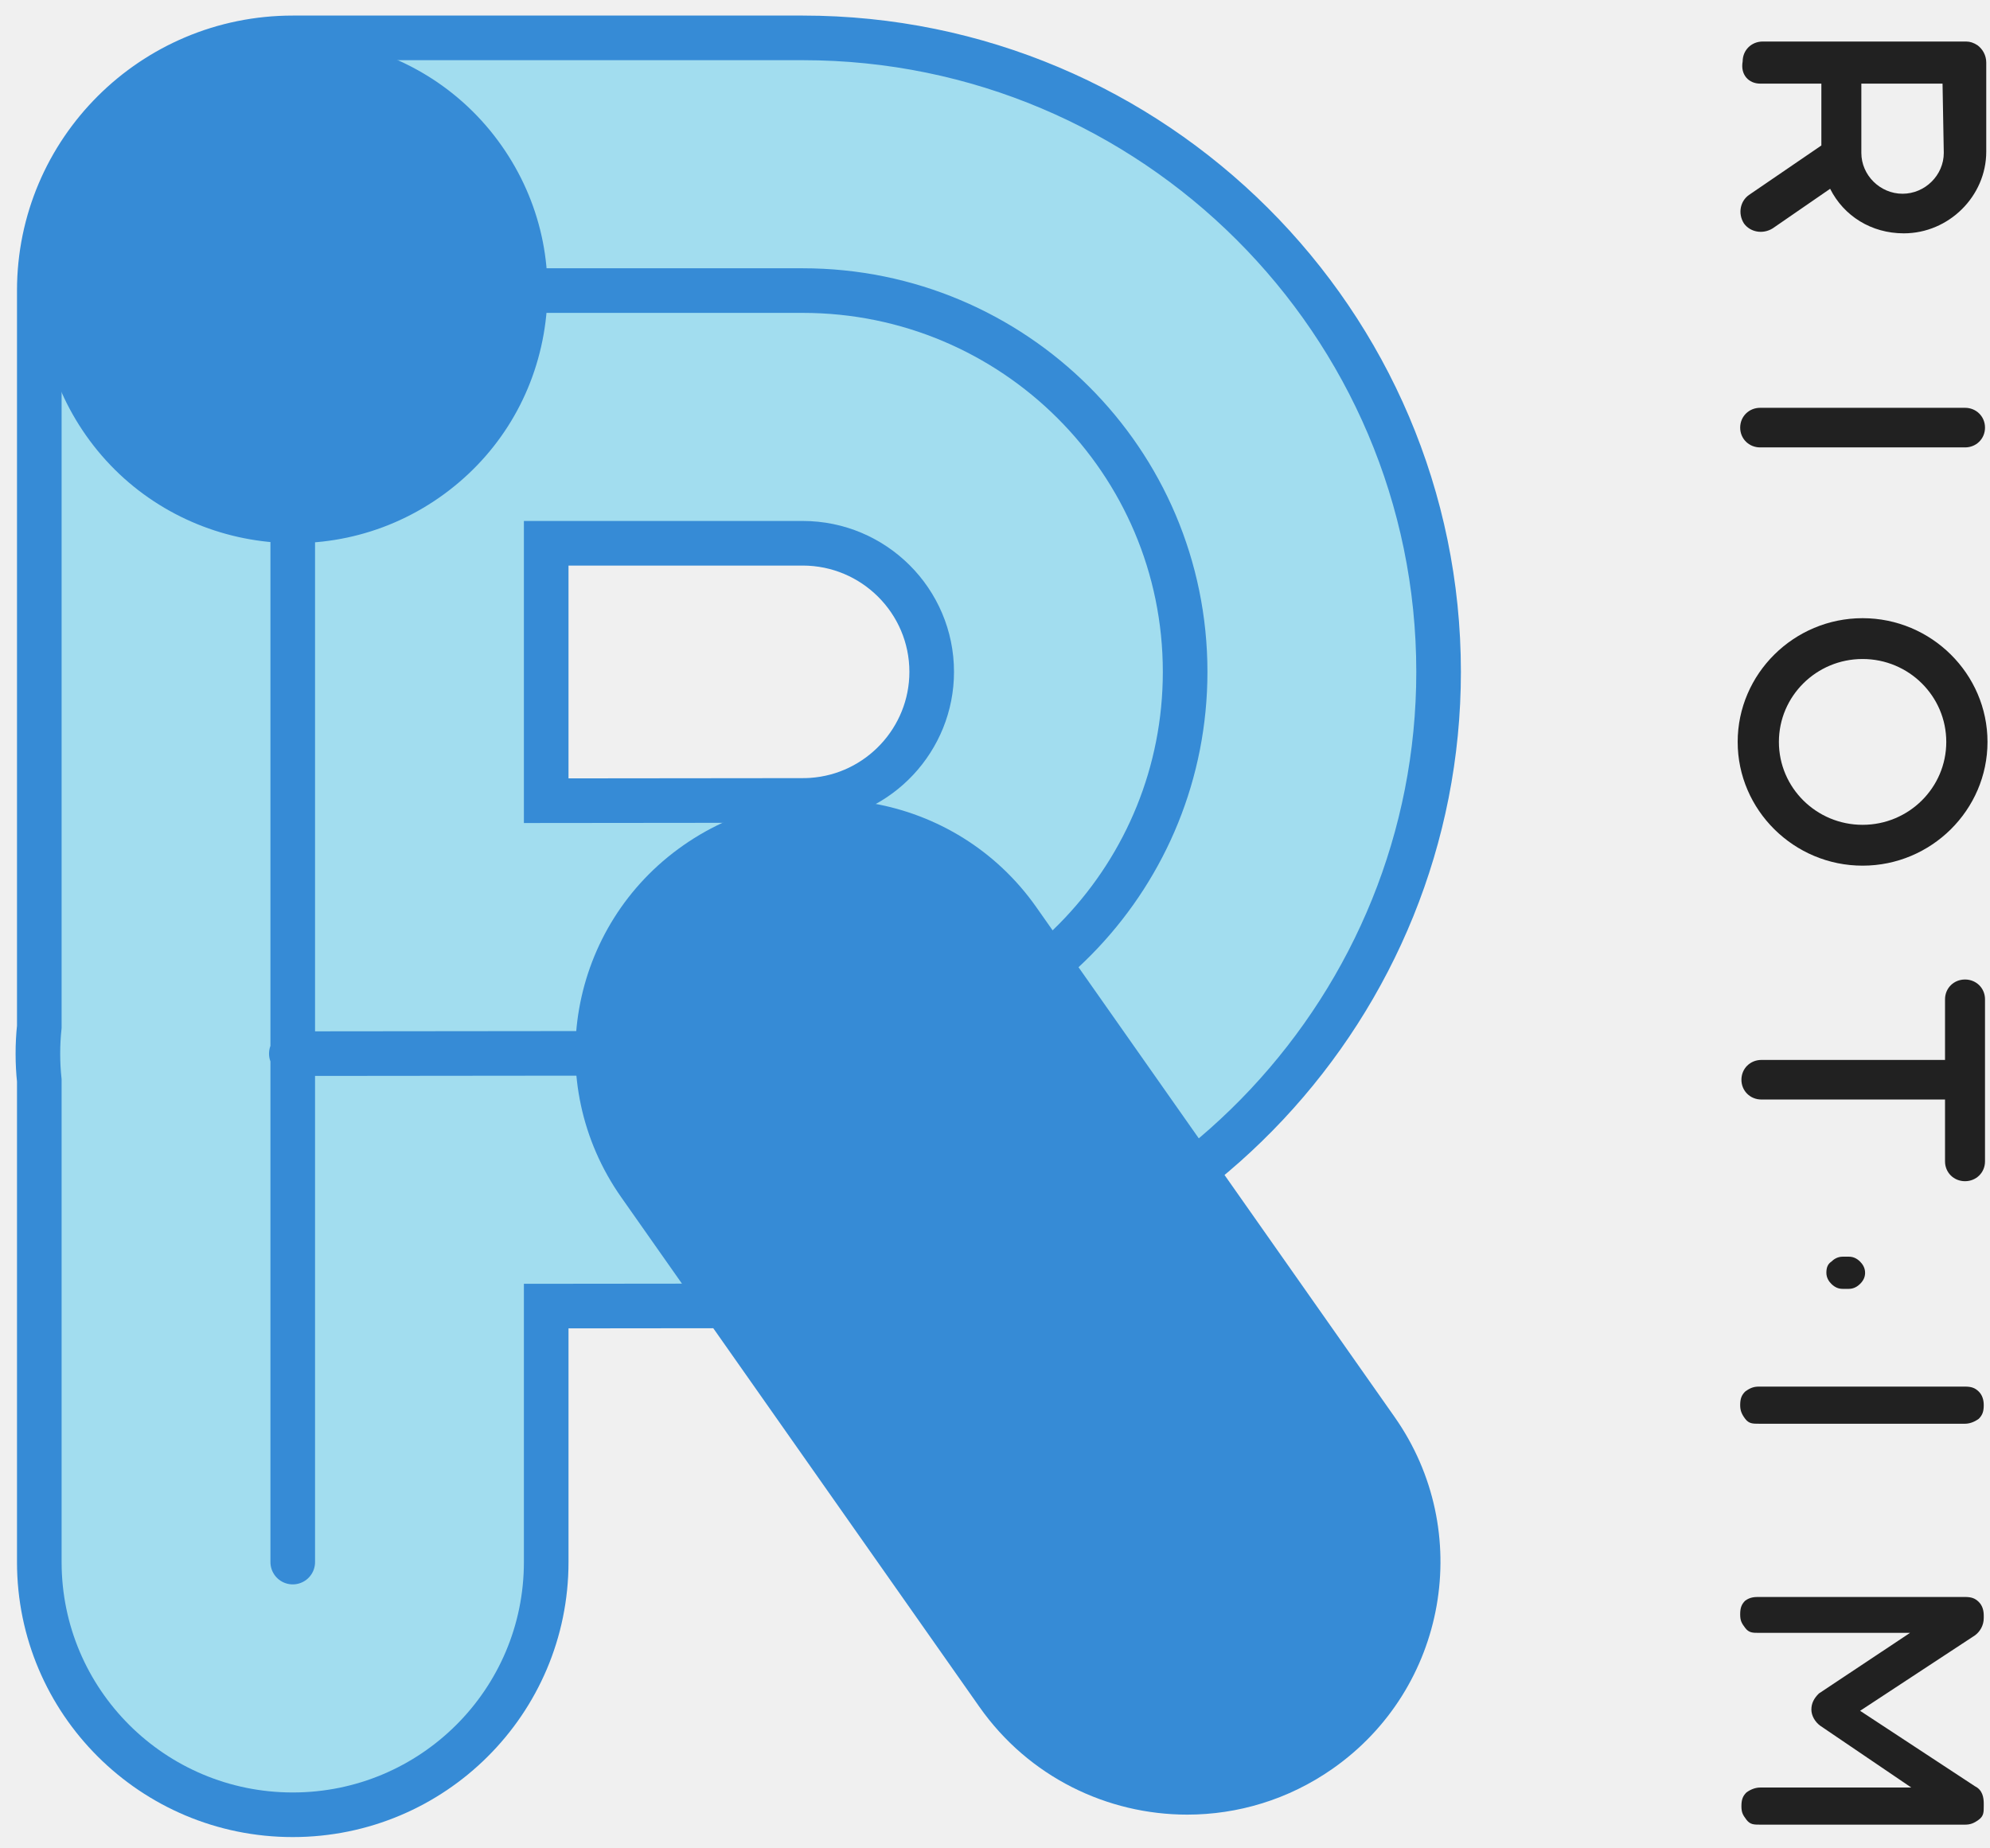
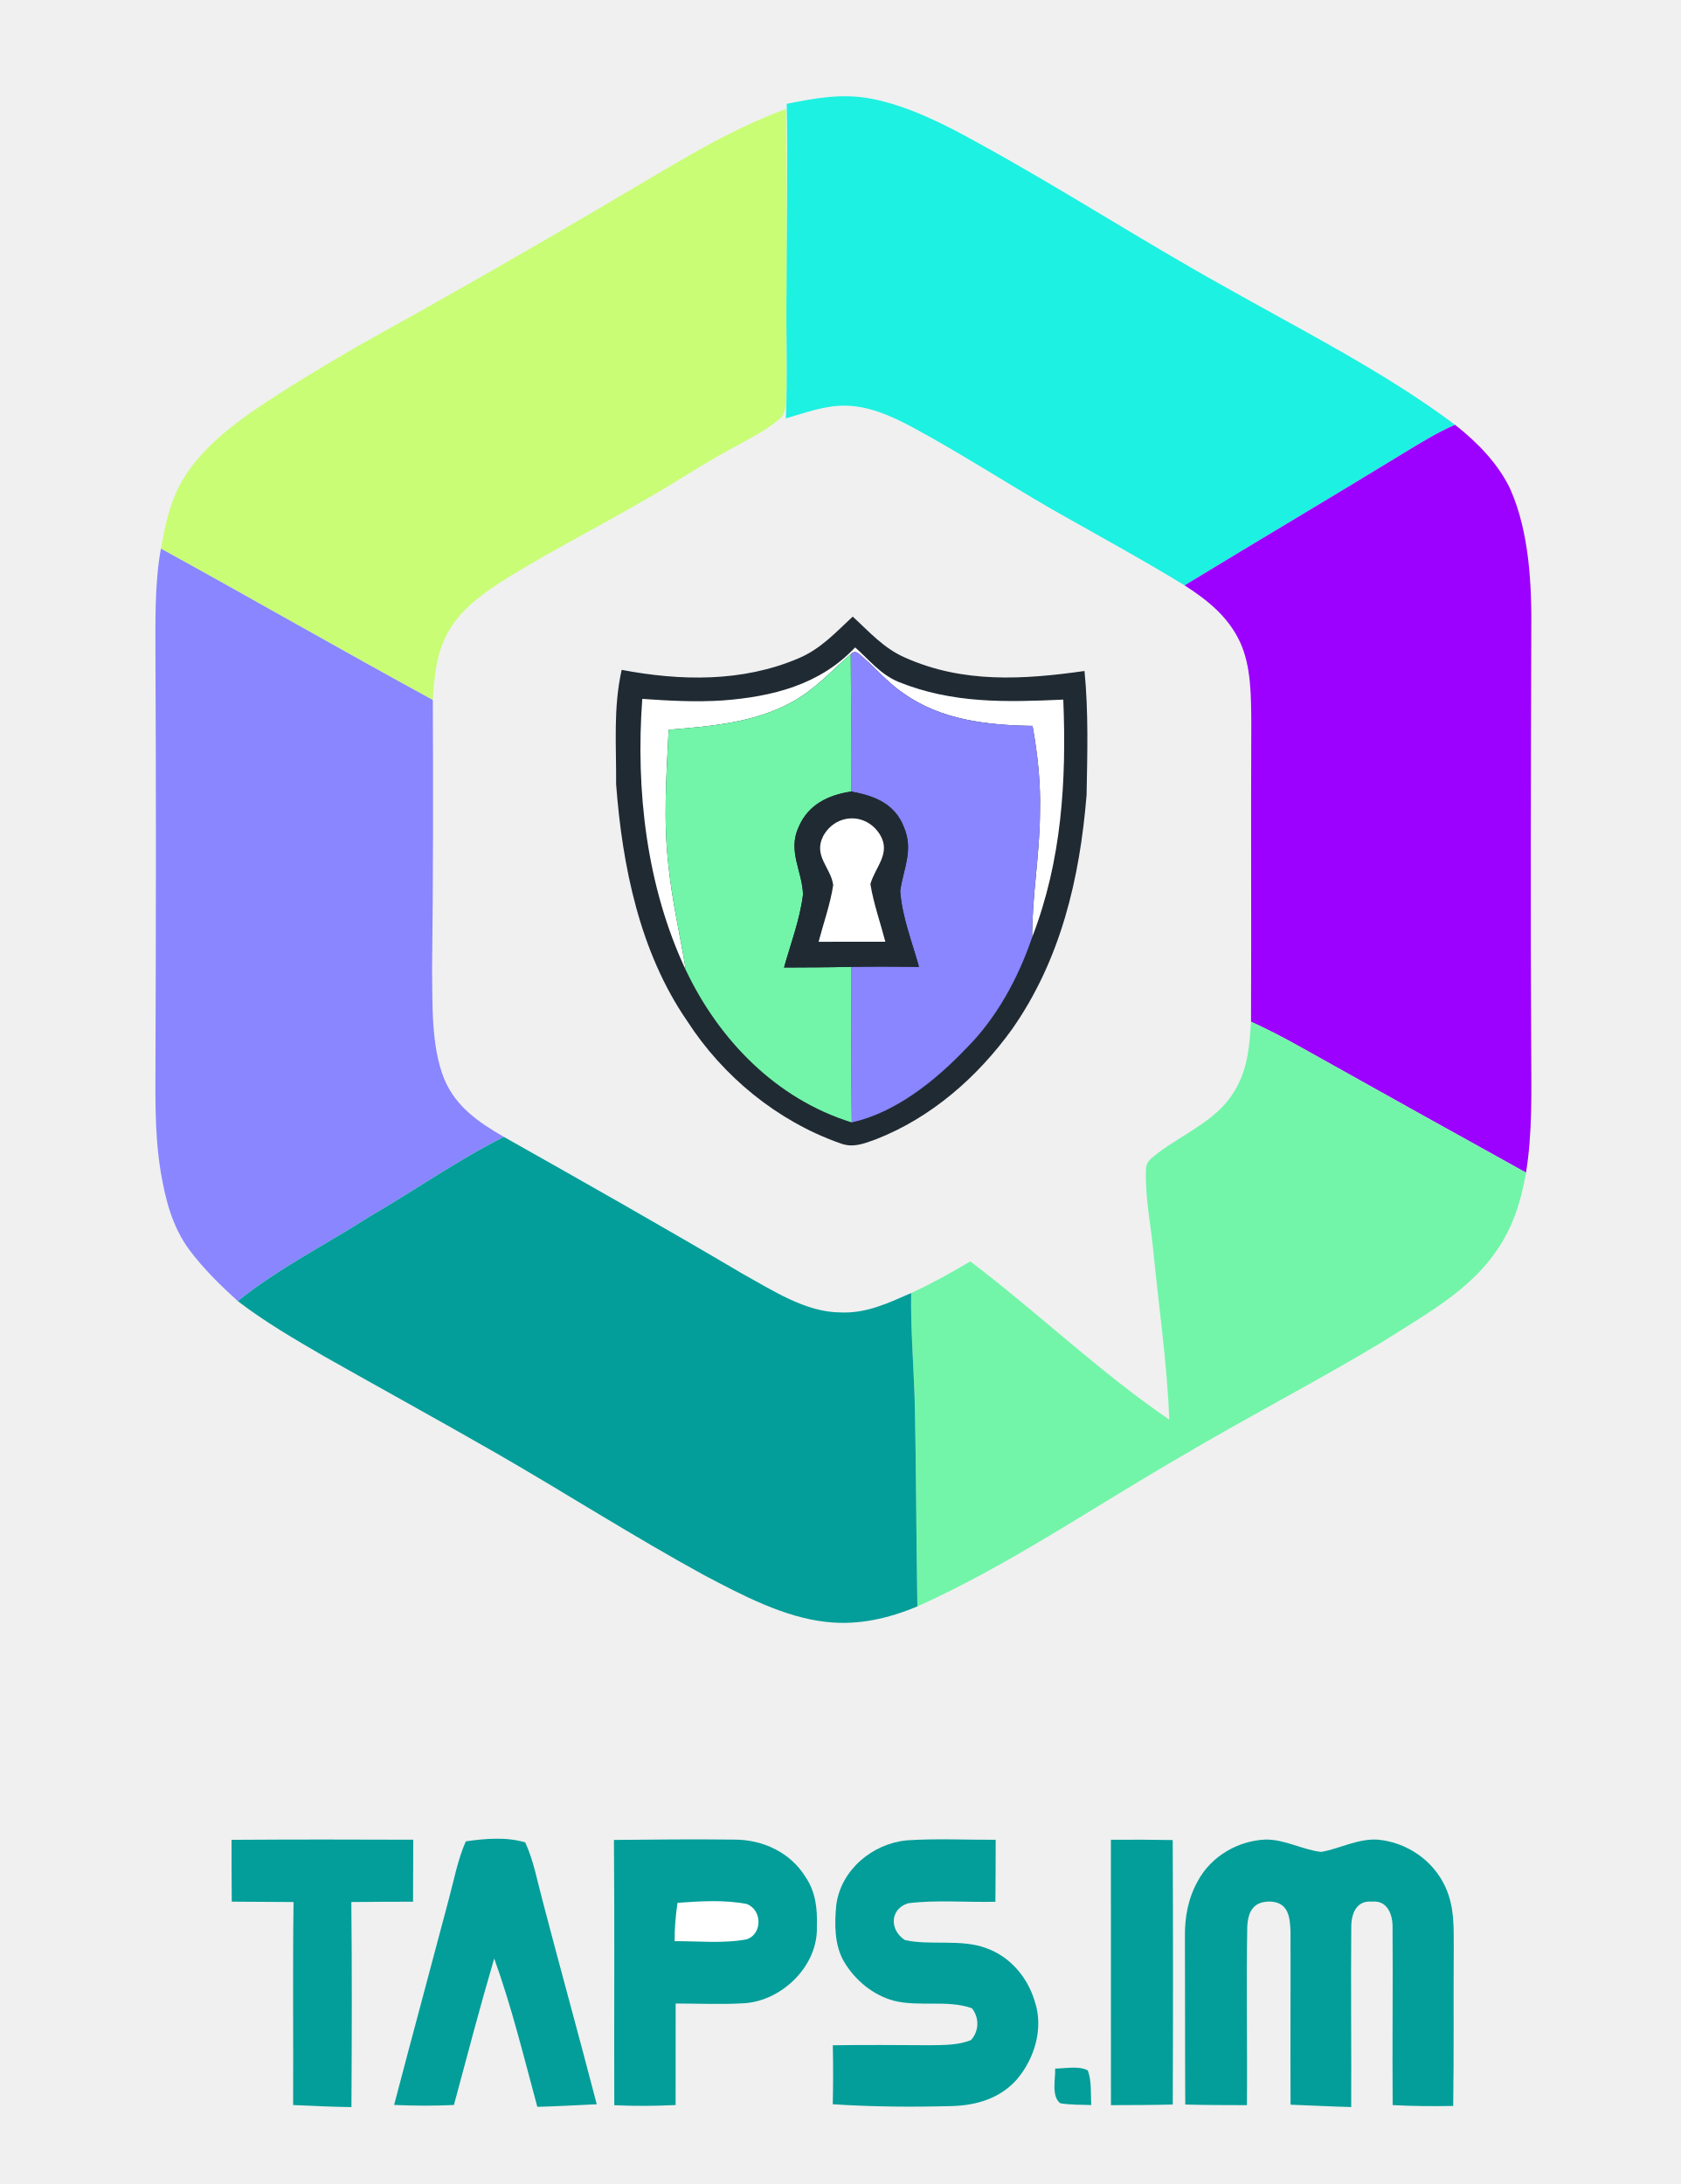
- <svg xmlns="http://www.w3.org/2000/svg" width="112px" height="104px" viewBox="0 0 112 104" version="1.1">
-   <g id="Experiments" stroke="none" stroke-width="1" fill="none" fill-rule="evenodd">
-     <g id="Home" transform="translate(-796, -174)">
-       <g id="Group-11" transform="translate(621, 193)">
-         <g id="Square-logo" transform="translate(177, -17)">
-           <path d="M28.741,28.581 L28.741,43.072 L43.164,43.057 C43.347,43.057 43.514,43.052 43.68,43.041 C47.472,42.786 50.437,39.614 50.437,35.82 C50.437,31.828 47.181,28.581 43.178,28.581 L28.741,28.581 Z M14.476,100.155 C6.599,100.155 0.212,93.787 0.212,85.931 L0.212,58.822 C0.16,58.33 0.133,57.83 0.133,57.324 C0.132,56.809 0.159,56.301 0.212,55.799 L0.212,14.357 C0.212,6.501 6.599,0.132 14.476,0.132 L43.178,0.132 C62.912,0.132 78.966,16.142 78.966,35.82 C78.966,54.529 64.312,70.168 45.605,71.424 C44.81,71.479 43.99,71.506 43.178,71.506 L28.741,71.521 L28.741,85.931 C28.741,93.787 22.355,100.155 14.476,100.155 Z" id="Fill-1" fill="#A2DDEF" fill-rule="nonzero" />
-           <path d="M28.741,28.581 L28.741,43.072 L43.164,43.057 C43.347,43.057 43.514,43.052 43.68,43.041 C47.472,42.786 50.437,39.614 50.437,35.82 C50.437,31.828 47.181,28.581 43.178,28.581 L28.741,28.581 Z M14.476,100.155 C6.599,100.155 0.212,93.787 0.212,85.931 L0.212,58.822 C0.16,58.33 0.133,57.83 0.133,57.324 C0.132,56.809 0.159,56.301 0.212,55.799 L0.212,14.357 C0.212,6.501 6.599,0.132 14.476,0.132 L43.178,0.132 C62.912,0.132 78.966,16.142 78.966,35.82 C78.966,54.529 64.312,70.168 45.605,71.424 C44.81,71.479 43.99,71.506 43.178,71.506 L28.741,71.521 L28.741,85.931 C28.741,93.787 22.355,100.155 14.476,100.155 Z" id="Stroke-3" stroke="#368BD6" stroke-width="2.511" />
-           <path d="M14.476,85.931 L14.476,14.357 L43.178,14.357 C55.065,14.357 64.701,23.966 64.701,35.819 C64.701,47.181 55.848,56.481 44.647,57.232 C44.161,57.265 43.672,57.282 43.178,57.282 L14.397,57.311" id="Stroke-5" stroke="#368BD6" stroke-width="2.511" stroke-linecap="round" />
-           <path d="M26.23,6.199 C28.417,9.311 29.257,13.086 28.595,16.826 C27.933,20.568 25.848,23.828 22.725,26.007 C16.277,30.506 7.358,28.939 2.844,22.515 C0.657,19.403 -0.183,15.628 0.479,11.887 C1.141,8.146 3.226,4.885 6.35,2.707 C12.797,-1.792 21.716,-0.225 26.23,6.199 Z M64.819,100.147 C60.323,100.147 55.9,98.034 53.124,94.084 L32.964,65.395 C28.444,58.962 30.009,50.091 36.46,45.584 C42.911,41.074 51.807,42.636 56.328,49.069 L76.487,77.759 C81.009,84.192 79.443,93.063 72.992,97.57 C70.501,99.311 67.645,100.147 64.819,100.147 Z" id="Combined-Shape" fill="#368BD6" fill-rule="nonzero" />
-           <path d="M97.065,23.185 C96.432,23.185 95.94,22.698 95.94,22.071 C95.94,21.444 96.432,20.956 97.065,20.956 L108.594,20.956 C109.227,20.956 109.719,21.444 109.719,22.071 C109.719,22.698 109.227,23.185 108.594,23.185 L97.065,23.185 Z M97.065,2.707 C96.432,2.707 95.94,2.219 96.08,1.453 C96.08,0.826 96.573,0.338 97.205,0.338 L101.775,0.338 L108.664,0.338 C108.875,0.338 109.086,0.408 109.297,0.547 C109.578,0.756 109.789,1.105 109.789,1.522 L109.789,6.538 C109.789,9.045 107.68,11.135 105.149,11.135 C103.321,11.135 101.775,10.16 101.002,8.627 L97.768,10.856 C97.205,11.205 96.502,11.065 96.151,10.578 C95.799,10.02 95.94,9.324 96.432,8.976 L100.509,6.189 L100.509,2.707 L97.065,2.707 Z M107.399,6.607 L107.329,2.707 L102.759,2.707 L102.759,6.607 C102.759,7.861 103.814,8.906 105.079,8.906 C106.344,8.906 107.399,7.861 107.399,6.607 Z M108.594,53.137 C109.227,53.137 109.719,53.625 109.719,54.251 L109.719,58.779 L109.719,63.376 C109.719,64.003 109.227,64.491 108.594,64.491 C107.961,64.491 107.469,64.003 107.469,63.376 L107.469,59.893 L97.135,59.893 C96.502,59.893 96.01,59.406 96.01,58.779 C96.01,58.152 96.502,57.665 97.135,57.665 L107.469,57.665 L107.469,54.251 C107.469,53.625 107.961,53.137 108.594,53.137 Z M102.829,32.798 C106.696,32.798 109.859,35.932 109.859,39.763 C109.859,43.594 106.696,46.729 102.829,46.729 C98.963,46.729 95.799,43.594 95.799,39.763 C95.799,35.932 98.963,32.798 102.829,32.798 Z M102.829,44.43 C105.43,44.43 107.539,42.34 107.539,39.763 C107.539,37.186 105.43,35.096 102.829,35.096 C100.228,35.096 98.119,37.186 98.119,39.763 C98.119,42.34 100.228,44.43 102.829,44.43 Z M109.367,76.332 C109.578,76.541 109.648,76.82 109.648,77.098 C109.648,77.447 109.578,77.656 109.367,77.865 C109.086,78.073 108.805,78.143 108.594,78.143 L96.994,78.143 C96.643,78.143 96.432,78.143 96.221,77.865 C96.01,77.586 95.94,77.377 95.94,77.098 C95.94,76.75 96.01,76.541 96.221,76.332 C96.502,76.123 96.713,76.053 96.994,76.053 L108.594,76.053 C108.945,76.053 109.156,76.123 109.367,76.332 Z M109.648,89.079 C109.648,89.497 109.438,89.845 109.156,90.054 L102.689,94.303 L109.156,98.552 C109.578,98.761 109.648,99.179 109.648,99.527 L109.648,99.667 C109.648,100.015 109.648,100.224 109.367,100.433 C109.086,100.642 108.875,100.711 108.594,100.711 L97.065,100.711 C96.713,100.711 96.502,100.711 96.291,100.433 C96.08,100.154 96.01,100.015 96.01,99.667 C96.01,99.318 96.08,99.109 96.291,98.9 C96.573,98.691 96.854,98.622 97.065,98.622 L105.571,98.622 L100.439,95.139 C100.158,94.93 99.947,94.582 99.947,94.233 C99.947,93.885 100.088,93.607 100.369,93.328 L105.501,89.915 L96.994,89.915 C96.643,89.915 96.432,89.915 96.221,89.636 C96.01,89.358 95.94,89.218 95.94,88.87 C95.94,88.522 96.01,88.313 96.221,88.104 C96.502,87.895 96.783,87.895 96.994,87.895 L108.594,87.895 C108.945,87.895 109.156,87.965 109.367,88.173 C109.578,88.382 109.648,88.661 109.648,88.94 L109.648,89.079 Z M102.056,68.74 C102.267,68.74 102.478,68.809 102.689,69.018 C102.829,69.158 102.97,69.367 102.97,69.645 C102.97,69.854 102.9,70.063 102.689,70.272 C102.548,70.411 102.337,70.551 102.056,70.551 L101.705,70.551 C101.494,70.551 101.283,70.481 101.072,70.272 C100.931,70.133 100.791,69.924 100.791,69.645 C100.791,69.367 100.861,69.158 101.072,69.018 C101.212,68.879 101.423,68.74 101.705,68.74 L102.056,68.74 Z" id="Combined-Shape" fill="#212121" fill-rule="nonzero" />
-         </g>
-       </g>
-     </g>
-   </g>
+ <svg xmlns="http://www.w3.org/2000/svg" version="1.1" viewBox="0 0 300 390" width="300.0pt" height="390.0pt">
+   <path d="M 0.00 0.00 L 300.00 0.00 L 300.00 390.00 L 0.00 390.00 L 0.00 0.00 Z" fill="none" />
+   <path d="M 155.54 17.62 C 162.20 18.91 168.65 22.20 174.54 25.47 C 189.51 33.66 203.84 42.97 218.76 51.25 C 232.33 58.93 247.31 66.48 259.80 75.86 C 256.64 77.22 253.78 79.00 250.84 80.78 C 237.78 88.77 224.59 96.56 211.51 104.53 C 203.80 99.82 195.83 95.48 187.96 91.02 C 179.56 86.16 171.32 80.82 162.77 76.21 C 159.12 74.28 155.21 72.51 151.01 72.44 C 147.40 72.35 143.77 73.72 140.32 74.71 C 140.63 67.14 140.34 59.58 140.43 52.00 C 140.42 40.84 140.68 29.69 140.47 18.54 C 145.56 17.52 150.33 16.63 155.54 17.62 Z" fill="#1df1e1" />
+   <path d="M 140.33 19.47 C 140.62 35.99 140.30 52.52 140.41 69.04 C 140.21 70.89 140.75 73.79 139.00 74.96 C 136.61 76.99 133.61 78.44 130.88 79.96 C 125.72 82.72 120.89 85.96 115.82 88.87 C 107.59 93.67 99.07 98.01 90.94 102.98 C 86.94 105.50 82.87 108.18 80.35 112.30 C 78.00 116.00 77.52 120.72 77.28 125.00 C 61.02 116.13 44.96 106.89 28.73 97.97 C 29.42 94.20 30.18 90.37 31.94 86.93 C 34.81 81.27 40.18 76.87 45.30 73.30 C 51.31 69.23 57.56 65.47 63.84 61.83 C 80.07 52.82 96.20 43.62 112.17 34.14 C 121.41 28.72 130.21 23.18 140.33 19.47 Z" fill="#c9fd76" />
+   <path d="M 259.80 75.86 C 263.72 78.93 267.56 82.84 269.68 87.39 C 273.10 95.12 273.51 104.68 273.41 113.00 C 273.34 138.00 273.25 163.00 273.40 188.00 C 273.42 195.19 273.62 202.27 272.47 209.40 C 258.97 201.93 245.50 194.41 232.04 186.88 C 229.21 185.29 226.33 183.80 223.37 182.45 C 223.45 164.64 223.33 146.81 223.42 129.00 C 223.38 124.31 223.41 118.94 221.39 114.61 C 219.26 110.08 215.62 107.18 211.51 104.53 C 224.59 96.56 237.78 88.77 250.84 80.78 C 253.78 79.00 256.64 77.22 259.80 75.86 Z" fill="#9c00ff" />
+   <path d="M 28.73 97.97 C 44.96 106.89 61.02 116.13 77.28 125.00 C 77.35 141.00 77.35 156.99 77.15 172.99 C 77.25 179.33 76.93 186.79 79.34 192.74 C 81.44 197.68 85.50 200.44 89.97 203.02 C 81.74 207.15 74.12 212.52 66.15 217.15 C 58.02 222.35 49.90 226.37 42.46 232.34 C 39.36 229.53 36.31 226.54 33.80 223.18 C 30.74 219.01 29.54 214.23 28.69 209.21 C 27.47 201.74 27.80 194.54 27.77 187.00 C 27.85 164.00 27.88 141.00 27.76 118.00 C 27.77 111.38 27.55 104.49 28.73 97.97 Z" fill="#8986ff" />
+   <path d="M 152.25 110.11 C 155.25 112.84 157.76 115.75 161.58 117.42 C 171.90 122.05 182.74 121.37 193.64 119.82 C 194.36 127.16 194.15 134.61 194.01 141.97 C 192.80 156.85 189.40 171.36 180.73 183.75 C 174.57 192.31 166.29 199.59 156.39 203.45 C 154.20 204.24 152.26 205.05 149.95 204.13 C 138.81 200.21 129.06 192.21 122.68 182.30 C 114.23 170.03 111.11 154.67 110.01 140.05 C 110.06 133.09 109.47 126.47 111.00 119.62 C 121.54 121.61 132.53 121.84 142.57 117.56 C 146.54 115.89 149.18 112.96 152.25 110.11 Z" fill="#202a33" />
+   <path d="M 152.69 115.61 C 155.29 117.91 157.14 120.38 160.43 121.77 C 170.14 125.67 179.61 125.39 189.85 124.93 C 190.44 139.45 189.58 153.69 184.29 167.37 C 184.28 159.87 185.67 152.51 185.69 145.01 C 185.83 139.83 185.29 134.71 184.36 129.62 C 176.36 129.51 167.97 128.58 161.28 123.77 C 158.30 121.76 156.08 118.97 153.34 116.73 C 152.84 116.31 152.36 116.34 151.89 116.82 C 148.38 119.84 145.52 123.13 141.38 125.38 C 134.73 129.06 126.82 129.71 119.39 130.31 C 118.99 138.54 118.41 146.38 119.36 154.62 C 120.00 160.91 121.44 167.01 122.46 173.24 C 115.43 158.32 113.48 141.10 114.68 124.80 C 119.48 125.14 124.25 125.39 129.05 125.08 C 137.93 124.40 146.37 122.30 152.69 115.61 Z" fill="#ffffff" />
+   <path d="M 153.34 116.73 C 156.08 118.97 158.30 121.76 161.28 123.77 C 167.97 128.58 176.36 129.51 184.36 129.62 C 185.29 134.71 185.83 139.83 185.69 145.01 C 185.67 152.51 184.28 159.87 184.29 167.37 C 181.80 174.70 177.90 181.89 172.36 187.37 C 166.97 193.01 159.84 198.72 152.08 200.43 C 151.94 191.17 152.01 181.91 152.02 172.65 C 156.04 172.59 160.06 172.60 164.08 172.65 C 162.87 168.23 161.02 163.64 160.73 159.06 C 161.33 154.98 163.15 151.84 161.38 147.67 C 159.76 143.51 156.11 142.09 152.00 141.35 C 152.08 133.17 151.97 125.00 151.89 116.82 C 152.36 116.34 152.84 116.31 153.34 116.73 Z" fill="#8986ff" />
+   <path d="M 151.89 116.82 C 151.97 125.00 152.08 133.17 152.00 141.35 C 147.89 141.95 144.32 143.67 142.61 147.66 C 140.59 151.98 143.26 155.53 143.38 159.74 C 142.84 164.16 141.19 168.49 139.99 172.77 C 144.00 172.75 148.01 172.75 152.02 172.65 C 152.01 181.91 151.94 191.17 152.08 200.43 C 138.63 196.28 128.38 185.72 122.46 173.24 C 121.44 167.01 120.00 160.91 119.36 154.62 C 118.41 146.38 118.99 138.54 119.39 130.31 C 126.82 129.71 134.73 129.06 141.38 125.38 C 145.52 123.13 148.38 119.84 151.89 116.82 Z" fill="#72f5a9" />
+   <path d="M 152.00 141.35 C 156.11 142.09 159.76 143.51 161.38 147.67 C 163.15 151.84 161.33 154.98 160.73 159.06 C 161.02 163.64 162.87 168.23 164.08 172.65 C 160.06 172.60 156.04 172.59 152.02 172.65 C 148.01 172.75 144.00 172.75 139.99 172.77 C 141.19 168.49 142.84 164.16 143.38 159.74 C 143.26 155.53 140.59 151.98 142.61 147.66 C 144.32 143.67 147.89 141.95 152.00 141.35 Z" fill="#202a33" />
+   <path d="M 157.10 149.01 C 159.16 152.38 156.29 154.76 155.41 157.87 C 155.98 161.36 157.19 164.75 158.08 168.17 C 154.11 168.16 150.13 168.16 146.16 168.18 C 147.04 164.82 148.25 161.48 148.77 158.04 C 148.34 154.89 145.20 152.88 146.96 149.34 C 149.19 145.22 154.61 145.04 157.10 149.01 Z" fill="#ffffff" />
+   <path d="M 223.37 182.45 C 226.33 183.80 229.21 185.29 232.04 186.88 C 245.50 194.41 258.97 201.93 272.47 209.40 C 271.57 214.60 270.02 219.55 266.85 223.84 C 261.99 230.77 253.74 235.19 246.71 239.70 C 234.76 246.86 222.35 253.27 210.37 260.38 C 195.04 269.26 179.92 279.62 163.80 286.86 C 163.58 274.36 163.60 261.84 163.30 249.34 C 163.08 243.19 162.59 237.06 162.69 230.90 C 166.33 229.23 169.81 227.28 173.25 225.25 C 185.30 234.39 196.30 244.99 208.78 253.51 C 208.39 243.63 206.97 233.78 205.98 223.95 C 205.55 218.96 204.41 213.84 204.62 208.84 C 204.62 207.30 205.75 206.75 206.79 205.86 C 211.19 202.54 217.24 200.02 220.18 195.21 C 222.73 191.27 223.10 187.02 223.37 182.45 Z" fill="#72f5a9" />
+   <path d="M 89.97 203.02 C 104.23 211.06 118.47 219.12 132.57 227.45 C 137.84 230.36 143.81 234.32 149.99 234.36 C 154.69 234.58 158.52 232.72 162.69 230.90 C 162.59 237.06 163.08 243.19 163.30 249.34 C 163.60 261.84 163.58 274.36 163.80 286.86 C 158.64 289.01 153.25 290.26 147.64 289.64 C 140.02 288.85 132.41 284.80 125.70 281.27 C 113.13 274.39 101.00 266.63 88.57 259.47 C 78.37 253.62 68.06 247.96 57.82 242.17 C 52.60 239.14 47.25 236.02 42.46 232.34 C 49.90 226.37 58.02 222.35 66.15 217.15 C 74.12 212.52 81.74 207.15 89.97 203.02 Z" fill="#039e99" />
+   <path d="M 41.34 328.54 C 52.16 328.47 62.97 328.47 73.79 328.52 C 73.79 332.21 73.77 335.90 73.75 339.59 C 70.08 339.58 66.41 339.62 62.73 339.65 C 62.86 351.85 62.82 364.06 62.75 376.27 C 59.28 376.21 55.81 376.07 52.34 375.90 C 52.39 363.82 52.25 351.73 52.41 339.65 C 48.74 339.61 45.06 339.62 41.38 339.58 C 41.36 335.90 41.33 332.22 41.34 328.54 Z" fill="#039e99" />
+   <path d="M 83.17 328.81 C 86.56 328.32 90.47 327.99 93.78 329.00 C 95.28 332.23 95.93 335.92 96.86 339.35 C 100.03 351.51 103.40 363.61 106.55 375.76 C 103.02 375.92 99.48 376.13 95.94 376.22 C 93.54 367.37 91.36 358.36 88.24 349.73 C 85.69 358.40 83.40 367.15 81.05 375.89 C 77.48 376.06 73.95 376.05 70.37 375.88 C 73.57 363.65 76.89 351.45 80.11 339.23 C 81.05 335.77 81.72 332.09 83.17 328.81 Z" fill="#039e99" />
+   <path d="M 109.62 328.56 C 116.77 328.48 123.93 328.42 131.09 328.50 C 136.18 328.49 141.10 330.77 143.82 335.16 C 145.63 337.82 145.96 340.83 145.85 343.97 C 146.14 350.95 139.71 357.27 132.91 357.72 C 128.83 357.97 124.72 357.77 120.64 357.77 C 120.64 363.82 120.63 369.86 120.63 375.90 C 116.97 376.07 113.34 376.11 109.68 375.93 C 109.63 360.14 109.75 344.35 109.62 328.56 Z" fill="#039e99" />
+   <path d="M 161.94 328.63 C 167.20 328.28 172.51 328.56 177.78 328.53 C 177.78 332.22 177.76 335.91 177.73 339.60 C 172.56 339.73 167.26 339.23 162.13 339.87 C 158.88 340.89 158.80 344.65 161.56 346.43 C 165.91 347.46 171.66 346.18 176.14 347.90 C 180.38 349.43 183.43 353.05 184.73 357.30 C 186.40 362.15 184.74 367.67 181.45 371.45 C 178.48 374.72 174.38 375.94 170.07 376.08 C 162.95 376.28 155.79 376.22 148.69 375.76 C 148.77 372.25 148.77 368.74 148.70 365.23 C 154.49 365.13 160.27 365.20 166.06 365.22 C 168.45 365.18 171.17 365.24 173.39 364.28 C 174.83 362.69 174.87 360.28 173.53 358.61 C 169.25 357.07 164.04 358.40 159.62 357.28 C 155.90 356.29 152.65 353.60 150.71 350.31 C 148.96 347.36 148.99 343.48 149.32 340.17 C 150.14 333.91 155.78 329.20 161.94 328.63 Z" fill="#039e99" />
+   <path d="M 198.35 328.53 C 202.03 328.50 205.71 328.51 209.39 328.58 C 209.46 344.32 209.46 360.07 209.40 375.81 C 205.72 375.90 202.04 375.91 198.36 375.92 C 198.34 360.12 198.37 344.33 198.35 328.53 Z" fill="#039e99" />
+   <path d="M 225.99 328.49 C 229.43 328.46 232.66 330.35 235.90 330.70 C 239.24 330.12 242.48 328.27 246.02 328.51 C 251.17 328.98 255.88 332.19 258.05 336.91 C 259.73 340.54 259.55 344.11 259.57 348.00 C 259.50 357.35 259.61 366.71 259.47 376.06 C 255.86 376.13 252.26 376.10 248.66 375.91 C 248.58 365.31 248.72 354.71 248.64 344.11 C 248.68 341.86 247.67 339.29 245.00 339.58 C 242.19 339.30 241.27 341.72 241.27 344.09 C 241.18 354.80 241.30 365.54 241.26 376.26 C 237.65 376.17 234.04 375.96 230.43 375.84 C 230.37 365.54 230.46 355.24 230.42 344.94 C 230.34 342.40 230.07 339.78 226.95 339.57 C 223.91 339.46 222.86 341.19 222.70 344.00 C 222.50 354.63 222.73 365.29 222.64 375.92 C 218.97 375.91 215.30 375.91 211.63 375.81 C 211.57 365.85 211.61 355.89 211.57 345.94 C 211.51 342.40 212.14 338.95 213.90 335.85 C 216.27 331.46 221.06 328.69 225.99 328.49 Z" fill="#039e99" />
+   <path d="M 120.97 339.79 C 125.01 339.50 129.36 339.22 133.35 340.00 C 136.15 341.13 136.10 345.33 133.36 346.30 C 129.19 347.10 124.69 346.61 120.46 346.64 C 120.43 344.34 120.64 342.06 120.97 339.79 Z" fill="#ffffff" />
+   <path d="M 194.23 369.72 C 194.94 371.62 194.72 373.91 194.85 375.90 C 193.02 375.85 191.14 375.87 189.33 375.59 C 187.67 374.36 188.48 371.20 188.40 369.39 C 190.18 369.38 192.62 368.85 194.23 369.72 Z" fill="#039e99" />
</svg>
